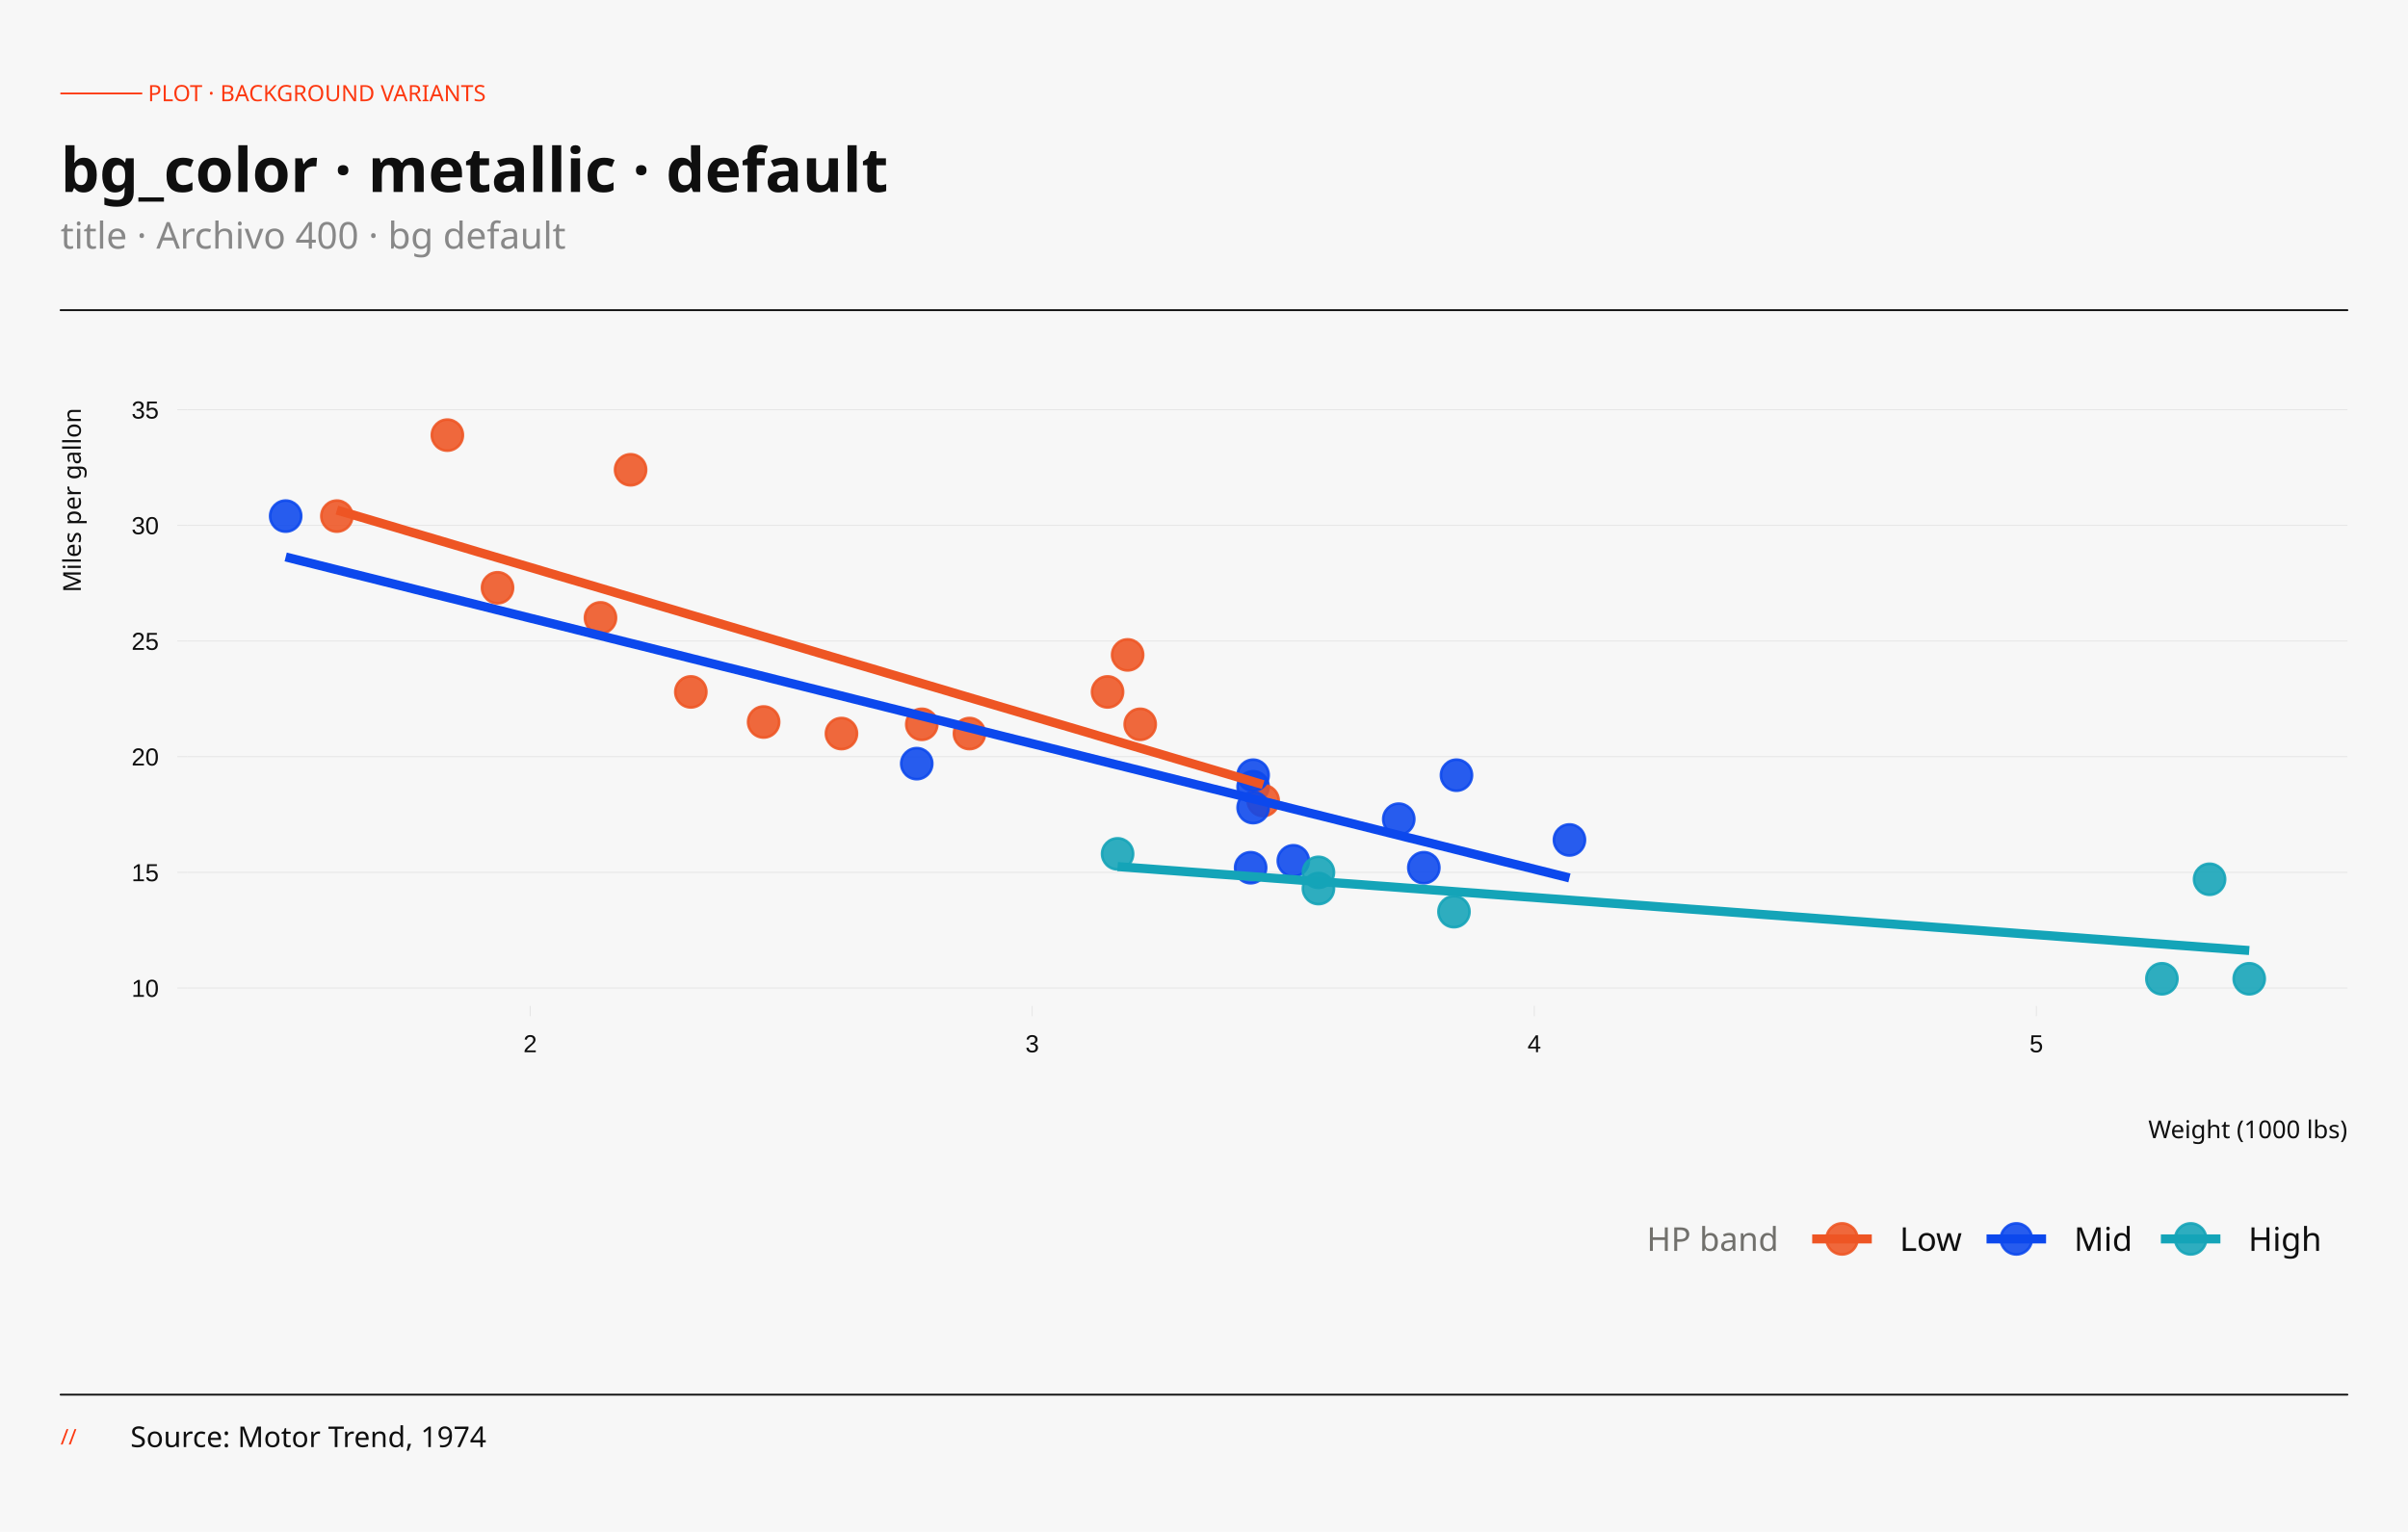
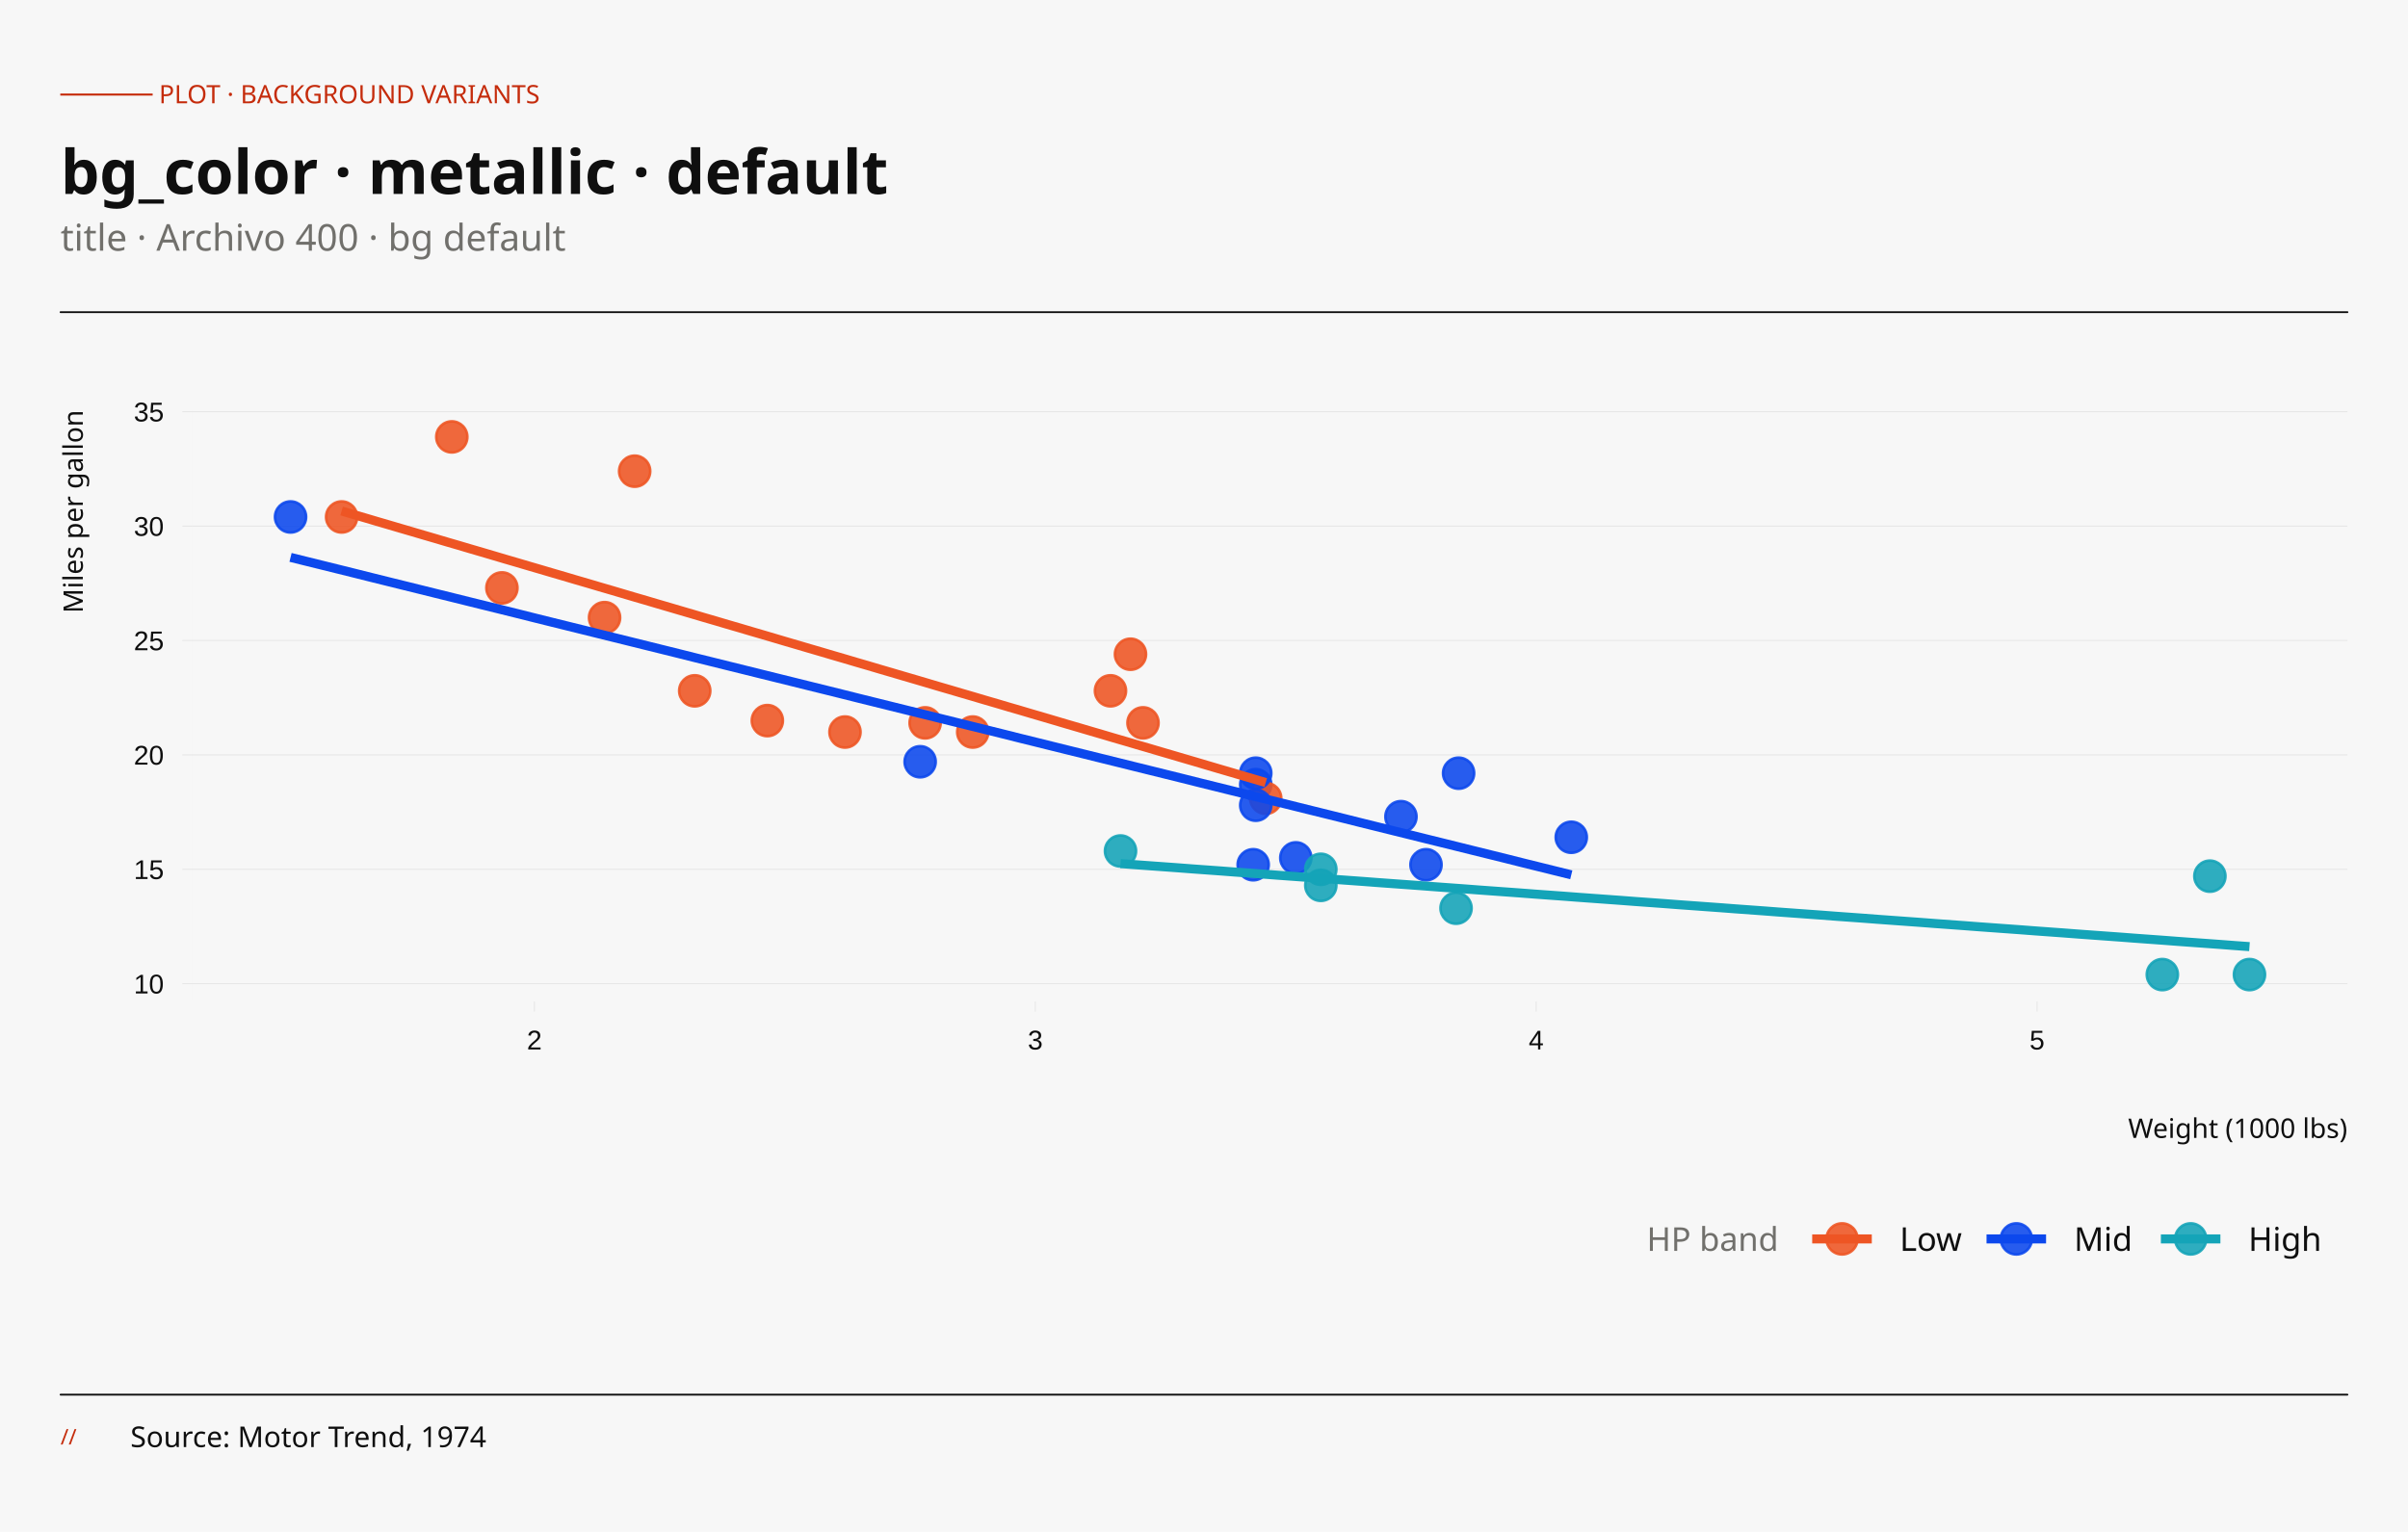
<svg xmlns="http://www.w3.org/2000/svg" width="396.00pt" height="252.00pt" viewBox="0 0 396.00 252.00">
  <g class="svglite">
    <defs>
      <style type="text/css">
    .svglite line, .svglite polyline, .svglite polygon, .svglite path, .svglite rect, .svglite circle {
      fill: none;
      stroke: #000000;
      stroke-linecap: round;
      stroke-linejoin: round;
      stroke-miterlimit: 10.00;
    }
    .svglite text {
      white-space: pre;
    }
    .svglite g.glyphgroup path {
      fill: inherit;
      stroke: none;
    }
  </style>
    </defs>
    <rect width="100%" height="100%" style="stroke: none; fill: none;" />
    <defs>
      <clipPath id="cpMC4wMHwzOTYuMDB8MC4wMHwyNTIuMDA=">
        <rect x="0.00" y="0.00" width="396.00" height="252.00" />
      </clipPath>
    </defs>
    <g clip-path="url(#cpMC4wMHwzOTYuMDB8MC4wMHwyNTIuMDA=)">
-       <rect x="-0" y="0.00" width="396.00" height="252.00" style="stroke-width: 0.65; stroke: none; fill: #F7F7F7;" />
+       <rect x="-0" y="-0" width="396.00" height="252.00" style="stroke-width: 0.65; stroke: none; fill: #F7F7F7;" />
    </g>
    <defs>
-       <clipPath id="cpMzAuODN8Mzg2LjA0fDY3LjEwfDE2NS40OA==">
-         <rect x="30.83" y="67.10" width="355.20" height="98.37" />
+       <clipPath id="cpMzEuNjd8Mzg2LjA0fDY3LjQ0fDE2NC43NA==">
+         <rect x="31.67" y="67.44" width="354.37" height="97.29" />
      </clipPath>
    </defs>
-     <g clip-path="url(#cpMzAuODN8Mzg2LjA0fDY3LjEwfDE2NS40OA==)">
-       <rect x="30.83" y="67.10" width="355.20" height="98.37" style="stroke-width: 0.65; stroke: none; fill: #F7F7F7;" />
-       <polyline points="30.83,162.53 386.04,162.53 " style="stroke-width: 0.15; stroke: #E4E4E4; stroke-linecap: butt;" />
-       <polyline points="30.83,143.50 386.04,143.50 " style="stroke-width: 0.15; stroke: #E4E4E4; stroke-linecap: butt;" />
-       <polyline points="30.83,124.47 386.04,124.47 " style="stroke-width: 0.15; stroke: #E4E4E4; stroke-linecap: butt;" />
-       <polyline points="30.83,105.45 386.04,105.45 " style="stroke-width: 0.15; stroke: #E4E4E4; stroke-linecap: butt;" />
-       <polyline points="30.83,86.42 386.04,86.42 " style="stroke-width: 0.15; stroke: #E4E4E4; stroke-linecap: butt;" />
-       <polyline points="30.83,67.39 386.04,67.39 " style="stroke-width: 0.15; stroke: #E4E4E4; stroke-linecap: butt;" />
-       <circle cx="138.38" cy="120.67" r="2.56" style="stroke-width: 0.43; stroke: #EE5524; stroke-opacity: 0.88; fill: #EE5524; fill-opacity: 0.88;" />
-       <circle cx="159.43" cy="120.67" r="2.56" style="stroke-width: 0.43; stroke: #EE5524; stroke-opacity: 0.88; fill: #EE5524; fill-opacity: 0.88;" />
-       <circle cx="113.61" cy="113.82" r="2.56" style="stroke-width: 0.43; stroke: #EE5524; stroke-opacity: 0.88; fill: #EE5524; fill-opacity: 0.88;" />
-       <circle cx="187.51" cy="119.15" r="2.56" style="stroke-width: 0.43; stroke: #EE5524; stroke-opacity: 0.88; fill: #EE5524; fill-opacity: 0.88;" />
-       <circle cx="206.08" cy="129.42" r="2.56" style="stroke-width: 0.43; stroke: #0C48ED; stroke-opacity: 0.88; fill: #0C48ED; fill-opacity: 0.88;" />
-       <circle cx="207.73" cy="131.70" r="2.56" style="stroke-width: 0.43; stroke: #EE5524; stroke-opacity: 0.88; fill: #EE5524; fill-opacity: 0.88;" />
-       <circle cx="216.82" cy="146.17" r="2.56" style="stroke-width: 0.43; stroke: #14A4B8; stroke-opacity: 0.88; fill: #14A4B8; fill-opacity: 0.88;" />
-       <circle cx="185.44" cy="107.73" r="2.56" style="stroke-width: 0.43; stroke: #EE5524; stroke-opacity: 0.88; fill: #EE5524; fill-opacity: 0.88;" />
-       <circle cx="182.14" cy="113.82" r="2.56" style="stroke-width: 0.43; stroke: #EE5524; stroke-opacity: 0.88; fill: #EE5524; fill-opacity: 0.88;" />
-       <circle cx="206.08" cy="127.52" r="2.56" style="stroke-width: 0.43; stroke: #0C48ED; stroke-opacity: 0.88; fill: #0C48ED; fill-opacity: 0.88;" />
-       <circle cx="206.08" cy="132.85" r="2.56" style="stroke-width: 0.43; stroke: #0C48ED; stroke-opacity: 0.88; fill: #0C48ED; fill-opacity: 0.88;" />
-       <circle cx="258.10" cy="138.17" r="2.56" style="stroke-width: 0.43; stroke: #0C48ED; stroke-opacity: 0.88; fill: #0C48ED; fill-opacity: 0.88;" />
-       <circle cx="230.03" cy="134.75" r="2.56" style="stroke-width: 0.43; stroke: #0C48ED; stroke-opacity: 0.88; fill: #0C48ED; fill-opacity: 0.88;" />
-       <circle cx="234.15" cy="142.74" r="2.56" style="stroke-width: 0.43; stroke: #0C48ED; stroke-opacity: 0.88; fill: #0C48ED; fill-opacity: 0.88;" />
-       <circle cx="355.53" cy="161.01" r="2.56" style="stroke-width: 0.43; stroke: #14A4B8; stroke-opacity: 0.88; fill: #14A4B8; fill-opacity: 0.88;" />
-       <circle cx="369.89" cy="161.01" r="2.56" style="stroke-width: 0.43; stroke: #14A4B8; stroke-opacity: 0.88; fill: #14A4B8; fill-opacity: 0.88;" />
-       <circle cx="363.37" cy="144.64" r="2.56" style="stroke-width: 0.43; stroke: #14A4B8; stroke-opacity: 0.88; fill: #14A4B8; fill-opacity: 0.88;" />
-       <circle cx="103.70" cy="77.28" r="2.56" style="stroke-width: 0.43; stroke: #EE5524; stroke-opacity: 0.88; fill: #EE5524; fill-opacity: 0.88;" />
-       <circle cx="55.40" cy="84.90" r="2.56" style="stroke-width: 0.43; stroke: #EE5524; stroke-opacity: 0.88; fill: #EE5524; fill-opacity: 0.88;" />
-       <circle cx="73.57" cy="71.58" r="2.56" style="stroke-width: 0.43; stroke: #EE5524; stroke-opacity: 0.88; fill: #EE5524; fill-opacity: 0.88;" />
-       <circle cx="125.58" cy="118.77" r="2.56" style="stroke-width: 0.43; stroke: #EE5524; stroke-opacity: 0.88; fill: #EE5524; fill-opacity: 0.88;" />
-       <circle cx="212.69" cy="141.60" r="2.56" style="stroke-width: 0.43; stroke: #0C48ED; stroke-opacity: 0.88; fill: #0C48ED; fill-opacity: 0.88;" />
-       <circle cx="205.67" cy="142.74" r="2.56" style="stroke-width: 0.43; stroke: #0C48ED; stroke-opacity: 0.88; fill: #0C48ED; fill-opacity: 0.88;" />
-       <circle cx="239.11" cy="149.97" r="2.56" style="stroke-width: 0.43; stroke: #14A4B8; stroke-opacity: 0.88; fill: #14A4B8; fill-opacity: 0.88;" />
-       <circle cx="239.52" cy="127.52" r="2.56" style="stroke-width: 0.43; stroke: #0C48ED; stroke-opacity: 0.88; fill: #0C48ED; fill-opacity: 0.88;" />
-       <circle cx="81.82" cy="96.69" r="2.56" style="stroke-width: 0.43; stroke: #EE5524; stroke-opacity: 0.88; fill: #EE5524; fill-opacity: 0.88;" />
-       <circle cx="98.75" cy="101.64" r="2.56" style="stroke-width: 0.43; stroke: #EE5524; stroke-opacity: 0.88; fill: #EE5524; fill-opacity: 0.88;" />
-       <circle cx="46.98" cy="84.90" r="2.56" style="stroke-width: 0.43; stroke: #0C48ED; stroke-opacity: 0.88; fill: #0C48ED; fill-opacity: 0.88;" />
-       <circle cx="183.79" cy="140.46" r="2.56" style="stroke-width: 0.43; stroke: #14A4B8; stroke-opacity: 0.88; fill: #14A4B8; fill-opacity: 0.88;" />
-       <circle cx="150.76" cy="125.62" r="2.56" style="stroke-width: 0.43; stroke: #0C48ED; stroke-opacity: 0.88; fill: #0C48ED; fill-opacity: 0.88;" />
-       <circle cx="216.82" cy="143.50" r="2.56" style="stroke-width: 0.43; stroke: #14A4B8; stroke-opacity: 0.88; fill: #14A4B8; fill-opacity: 0.88;" />
-       <circle cx="151.59" cy="119.15" r="2.56" style="stroke-width: 0.43; stroke: #EE5524; stroke-opacity: 0.88; fill: #EE5524; fill-opacity: 0.88;" />
-       <polyline points="55.40,83.91 57.33,84.48 59.26,85.05 61.19,85.62 63.11,86.19 65.04,86.76 66.97,87.34 68.90,87.91 70.83,88.48 72.76,89.05 74.68,89.62 76.61,90.19 78.54,90.77 80.47,91.34 82.40,91.91 84.32,92.48 86.25,93.05 88.18,93.62 90.11,94.20 92.04,94.77 93.97,95.34 95.89,95.91 97.82,96.48 99.75,97.05 101.68,97.63 103.61,98.20 105.54,98.77 107.46,99.34 109.39,99.91 111.32,100.48 113.25,101.06 115.18,101.63 117.11,102.20 119.03,102.77 120.96,103.34 122.89,103.91 124.82,104.49 126.75,105.06 128.67,105.63 130.60,106.20 132.53,106.77 134.46,107.35 136.39,107.92 138.32,108.49 140.24,109.06 142.17,109.63 144.10,110.20 146.03,110.78 147.96,111.35 149.89,111.92 151.81,112.49 153.74,113.06 155.67,113.63 157.60,114.21 159.53,114.78 161.46,115.35 163.38,115.92 165.31,116.49 167.24,117.06 169.17,117.64 171.10,118.21 173.02,118.78 174.95,119.35 176.88,119.92 178.81,120.49 180.74,121.07 182.67,121.64 184.59,122.21 186.52,122.78 188.45,123.35 190.38,123.92 192.31,124.50 194.24,125.07 196.16,125.64 198.09,126.21 200.02,126.78 201.95,127.35 203.88,127.93 205.81,128.50 207.73,129.07 " style="stroke-width: 1.49; stroke: #EE5524; stroke-linecap: butt;" />
-       <polyline points="46.98,91.62 49.65,92.29 52.32,92.96 55.00,93.63 57.67,94.30 60.34,94.96 63.01,95.63 65.69,96.30 68.36,96.97 71.03,97.64 73.70,98.30 76.38,98.97 79.05,99.64 81.72,100.31 84.39,100.98 87.07,101.65 89.74,102.31 92.41,102.98 95.08,103.65 97.75,104.32 100.43,104.99 103.10,105.66 105.77,106.32 108.44,106.99 111.12,107.66 113.79,108.33 116.46,109.00 119.13,109.67 121.81,110.33 124.48,111.00 127.15,111.67 129.82,112.34 132.50,113.01 135.17,113.68 137.84,114.34 140.51,115.01 143.19,115.68 145.86,116.35 148.53,117.02 151.20,117.69 153.88,118.35 156.55,119.02 159.22,119.69 161.89,120.36 164.56,121.03 167.24,121.70 169.91,122.36 172.58,123.03 175.25,123.70 177.93,124.37 180.60,125.04 183.27,125.71 185.94,126.37 188.62,127.04 191.29,127.71 193.96,128.38 196.63,129.05 199.31,129.72 201.98,130.38 204.65,131.05 207.32,131.72 210.00,132.39 212.67,133.06 215.34,133.73 218.01,134.39 220.68,135.06 223.36,135.73 226.03,136.40 228.70,137.07 231.37,137.74 234.05,138.40 236.72,139.07 239.39,139.74 242.06,140.41 244.74,141.08 247.41,141.75 250.08,142.41 252.75,143.08 255.43,143.75 258.10,144.42 " style="stroke-width: 1.49; stroke: #0C48ED; stroke-linecap: butt;" />
-       <polyline points="183.79,142.55 186.15,142.73 188.50,142.90 190.86,143.08 193.21,143.25 195.57,143.43 197.92,143.60 200.28,143.78 202.64,143.95 204.99,144.13 207.35,144.30 209.70,144.48 212.06,144.65 214.41,144.83 216.77,145.00 219.13,145.18 221.48,145.35 223.84,145.52 226.19,145.70 228.55,145.87 230.90,146.05 233.26,146.22 235.62,146.40 237.97,146.57 240.33,146.75 242.68,146.92 245.04,147.10 247.39,147.27 249.75,147.45 252.11,147.62 254.46,147.80 256.82,147.97 259.17,148.15 261.53,148.32 263.88,148.50 266.24,148.67 268.60,148.85 270.95,149.02 273.31,149.20 275.66,149.37 278.02,149.55 280.37,149.72 282.73,149.89 285.09,150.07 287.44,150.24 289.80,150.42 292.15,150.59 294.51,150.77 296.86,150.94 299.22,151.12 301.58,151.29 303.93,151.47 306.29,151.64 308.64,151.82 311.00,151.99 313.35,152.17 315.71,152.34 318.07,152.52 320.42,152.69 322.78,152.87 325.13,153.04 327.49,153.22 329.84,153.39 332.20,153.57 334.56,153.74 336.91,153.91 339.27,154.09 341.62,154.26 343.98,154.44 346.33,154.61 348.69,154.79 351.05,154.96 353.40,155.14 355.76,155.31 358.11,155.49 360.47,155.66 362.82,155.84 365.18,156.01 367.54,156.19 369.89,156.36 " style="stroke-width: 1.49; stroke: #14A4B8; stroke-linecap: butt;" />
+     <g clip-path="url(#cpMzEuNjd8Mzg2LjA0fDY3LjQ0fDE2NC43NA==)">
+       <rect x="31.67" y="67.44" width="354.37" height="97.29" style="stroke-width: 0.65; stroke: none; fill: #F7F7F7;" />
+       <polyline points="31.67,161.82 386.04,161.82 " style="stroke-width: 0.15; stroke: #E4E4E4; stroke-linecap: butt;" />
+       <polyline points="31.67,143.00 386.04,143.00 " style="stroke-width: 0.15; stroke: #E4E4E4; stroke-linecap: butt;" />
+       <polyline points="31.67,124.18 386.04,124.18 " style="stroke-width: 0.15; stroke: #E4E4E4; stroke-linecap: butt;" />
+       <polyline points="31.67,105.36 386.04,105.36 " style="stroke-width: 0.15; stroke: #E4E4E4; stroke-linecap: butt;" />
+       <polyline points="31.67,86.54 386.04,86.54 " style="stroke-width: 0.15; stroke: #E4E4E4; stroke-linecap: butt;" />
+       <polyline points="31.67,67.73 386.04,67.73 " style="stroke-width: 0.15; stroke: #E4E4E4; stroke-linecap: butt;" />
+       <circle cx="138.96" cy="120.42" r="2.56" style="stroke-width: 0.43; stroke: #EE5524; stroke-opacity: 0.88; fill: #EE5524; fill-opacity: 0.88;" />
+       <circle cx="159.97" cy="120.42" r="2.56" style="stroke-width: 0.43; stroke: #EE5524; stroke-opacity: 0.88; fill: #EE5524; fill-opacity: 0.88;" />
+       <circle cx="114.25" cy="113.64" r="2.56" style="stroke-width: 0.43; stroke: #EE5524; stroke-opacity: 0.88; fill: #EE5524; fill-opacity: 0.88;" />
+       <circle cx="187.97" cy="118.91" r="2.56" style="stroke-width: 0.43; stroke: #EE5524; stroke-opacity: 0.88; fill: #EE5524; fill-opacity: 0.88;" />
+       <circle cx="206.51" cy="129.08" r="2.56" style="stroke-width: 0.43; stroke: #0C48ED; stroke-opacity: 0.88; fill: #0C48ED; fill-opacity: 0.88;" />
+       <circle cx="208.15" cy="131.33" r="2.56" style="stroke-width: 0.43; stroke: #EE5524; stroke-opacity: 0.88; fill: #EE5524; fill-opacity: 0.88;" />
+       <circle cx="217.21" cy="145.64" r="2.56" style="stroke-width: 0.43; stroke: #14A4B8; stroke-opacity: 0.88; fill: #14A4B8; fill-opacity: 0.88;" />
+       <circle cx="185.91" cy="107.62" r="2.56" style="stroke-width: 0.43; stroke: #EE5524; stroke-opacity: 0.88; fill: #EE5524; fill-opacity: 0.88;" />
+       <circle cx="182.62" cy="113.64" r="2.56" style="stroke-width: 0.43; stroke: #EE5524; stroke-opacity: 0.88; fill: #EE5524; fill-opacity: 0.88;" />
+       <circle cx="206.51" cy="127.19" r="2.56" style="stroke-width: 0.43; stroke: #0C48ED; stroke-opacity: 0.88; fill: #0C48ED; fill-opacity: 0.88;" />
+       <circle cx="206.51" cy="132.46" r="2.56" style="stroke-width: 0.43; stroke: #0C48ED; stroke-opacity: 0.88; fill: #0C48ED; fill-opacity: 0.88;" />
+       <circle cx="258.40" cy="137.73" r="2.56" style="stroke-width: 0.43; stroke: #0C48ED; stroke-opacity: 0.88; fill: #0C48ED; fill-opacity: 0.88;" />
+       <circle cx="230.39" cy="134.34" r="2.56" style="stroke-width: 0.43; stroke: #0C48ED; stroke-opacity: 0.88; fill: #0C48ED; fill-opacity: 0.88;" />
+       <circle cx="234.51" cy="142.25" r="2.56" style="stroke-width: 0.43; stroke: #0C48ED; stroke-opacity: 0.88; fill: #0C48ED; fill-opacity: 0.88;" />
+       <circle cx="355.60" cy="160.32" r="2.56" style="stroke-width: 0.43; stroke: #14A4B8; stroke-opacity: 0.88; fill: #14A4B8; fill-opacity: 0.88;" />
+       <circle cx="369.93" cy="160.32" r="2.56" style="stroke-width: 0.43; stroke: #14A4B8; stroke-opacity: 0.88; fill: #14A4B8; fill-opacity: 0.88;" />
+       <circle cx="363.42" cy="144.13" r="2.56" style="stroke-width: 0.43; stroke: #14A4B8; stroke-opacity: 0.88; fill: #14A4B8; fill-opacity: 0.88;" />
+       <circle cx="104.37" cy="77.51" r="2.56" style="stroke-width: 0.43; stroke: #EE5524; stroke-opacity: 0.88; fill: #EE5524; fill-opacity: 0.88;" />
+       <circle cx="56.18" cy="85.04" r="2.56" style="stroke-width: 0.43; stroke: #EE5524; stroke-opacity: 0.88; fill: #EE5524; fill-opacity: 0.88;" />
+       <circle cx="74.30" cy="71.87" r="2.56" style="stroke-width: 0.43; stroke: #EE5524; stroke-opacity: 0.88; fill: #EE5524; fill-opacity: 0.88;" />
+       <circle cx="126.19" cy="118.54" r="2.56" style="stroke-width: 0.43; stroke: #EE5524; stroke-opacity: 0.88; fill: #EE5524; fill-opacity: 0.88;" />
+       <circle cx="213.10" cy="141.12" r="2.56" style="stroke-width: 0.43; stroke: #0C48ED; stroke-opacity: 0.88; fill: #0C48ED; fill-opacity: 0.88;" />
+       <circle cx="206.09" cy="142.25" r="2.56" style="stroke-width: 0.43; stroke: #0C48ED; stroke-opacity: 0.88; fill: #0C48ED; fill-opacity: 0.88;" />
+       <circle cx="239.45" cy="149.40" r="2.56" style="stroke-width: 0.43; stroke: #14A4B8; stroke-opacity: 0.88; fill: #14A4B8; fill-opacity: 0.88;" />
+       <circle cx="239.87" cy="127.19" r="2.56" style="stroke-width: 0.43; stroke: #0C48ED; stroke-opacity: 0.88; fill: #0C48ED; fill-opacity: 0.88;" />
+       <circle cx="82.54" cy="96.71" r="2.56" style="stroke-width: 0.43; stroke: #EE5524; stroke-opacity: 0.88; fill: #EE5524; fill-opacity: 0.88;" />
+       <circle cx="99.42" cy="101.60" r="2.56" style="stroke-width: 0.43; stroke: #EE5524; stroke-opacity: 0.88; fill: #EE5524; fill-opacity: 0.88;" />
+       <circle cx="47.78" cy="85.04" r="2.56" style="stroke-width: 0.43; stroke: #0C48ED; stroke-opacity: 0.88; fill: #0C48ED; fill-opacity: 0.88;" />
+       <circle cx="184.27" cy="139.99" r="2.56" style="stroke-width: 0.43; stroke: #14A4B8; stroke-opacity: 0.88; fill: #14A4B8; fill-opacity: 0.88;" />
+       <circle cx="151.32" cy="125.31" r="2.56" style="stroke-width: 0.43; stroke: #0C48ED; stroke-opacity: 0.88; fill: #0C48ED; fill-opacity: 0.88;" />
+       <circle cx="217.21" cy="143.00" r="2.56" style="stroke-width: 0.43; stroke: #14A4B8; stroke-opacity: 0.88; fill: #14A4B8; fill-opacity: 0.88;" />
+       <circle cx="152.14" cy="118.91" r="2.56" style="stroke-width: 0.43; stroke: #EE5524; stroke-opacity: 0.88; fill: #EE5524; fill-opacity: 0.88;" />
+       <polyline points="56.18,84.06 58.10,84.63 60.03,85.19 61.95,85.76 63.87,86.32 65.80,86.89 67.72,87.45 69.65,88.02 71.57,88.58 73.49,89.15 75.42,89.71 77.34,90.28 79.26,90.84 81.19,91.41 83.11,91.98 85.03,92.54 86.96,93.11 88.88,93.67 90.81,94.24 92.73,94.80 94.65,95.37 96.58,95.93 98.50,96.50 100.42,97.06 102.35,97.63 104.27,98.20 106.20,98.76 108.12,99.33 110.04,99.89 111.97,100.46 113.89,101.02 115.81,101.59 117.74,102.15 119.66,102.72 121.59,103.28 123.51,103.85 125.43,104.41 127.36,104.98 129.28,105.55 131.20,106.11 133.13,106.68 135.05,107.24 136.98,107.81 138.90,108.37 140.82,108.94 142.75,109.50 144.67,110.07 146.59,110.63 148.52,111.20 150.44,111.76 152.37,112.33 154.29,112.90 156.21,113.46 158.14,114.03 160.06,114.59 161.98,115.16 163.91,115.72 165.83,116.29 167.76,116.85 169.68,117.42 171.60,117.98 173.53,118.55 175.45,119.12 177.37,119.68 179.30,120.25 181.22,120.81 183.14,121.38 185.07,121.94 186.99,122.51 188.92,123.07 190.84,123.64 192.76,124.20 194.69,124.77 196.61,125.33 198.53,125.90 200.46,126.47 202.38,127.03 204.31,127.60 206.23,128.16 208.15,128.73 " style="stroke-width: 1.49; stroke: #EE5524; stroke-linecap: butt;" />
+       <polyline points="47.78,91.69 50.44,92.35 53.11,93.01 55.78,93.67 58.44,94.33 61.11,95.00 63.77,95.66 66.44,96.32 69.11,96.98 71.77,97.64 74.44,98.30 77.10,98.96 79.77,99.62 82.44,100.28 85.10,100.94 87.77,101.61 90.43,102.27 93.10,102.93 95.77,103.59 98.43,104.25 101.10,104.91 103.77,105.57 106.43,106.23 109.10,106.89 111.76,107.55 114.43,108.22 117.10,108.88 119.76,109.54 122.43,110.20 125.09,110.86 127.76,111.52 130.43,112.18 133.09,112.84 135.76,113.50 138.42,114.16 141.09,114.83 143.76,115.49 146.42,116.15 149.09,116.81 151.76,117.47 154.42,118.13 157.09,118.79 159.75,119.45 162.42,120.11 165.09,120.77 167.75,121.44 170.42,122.10 173.08,122.76 175.75,123.42 178.42,124.08 181.08,124.74 183.75,125.40 186.41,126.06 189.08,126.72 191.75,127.38 194.41,128.04 197.08,128.71 199.75,129.37 202.41,130.03 205.08,130.69 207.74,131.35 210.41,132.01 213.08,132.67 215.74,133.33 218.41,133.99 221.07,134.65 223.74,135.32 226.41,135.98 229.07,136.64 231.74,137.30 234.40,137.96 237.07,138.62 239.74,139.28 242.40,139.94 245.07,140.60 247.74,141.26 250.40,141.93 253.07,142.59 255.73,143.25 258.40,143.91 " style="stroke-width: 1.49; stroke: #0C48ED; stroke-linecap: butt;" />
+       <polyline points="184.27,142.06 186.62,142.24 188.97,142.41 191.32,142.58 193.67,142.75 196.02,142.93 198.37,143.10 200.72,143.27 203.07,143.45 205.42,143.62 207.77,143.79 210.12,143.97 212.47,144.14 214.82,144.31 217.17,144.48 219.52,144.66 221.87,144.83 224.22,145.00 226.57,145.18 228.92,145.35 231.27,145.52 233.62,145.69 235.97,145.87 238.32,146.04 240.67,146.21 243.02,146.39 245.37,146.56 247.72,146.73 250.07,146.90 252.42,147.08 254.77,147.25 257.12,147.42 259.47,147.60 261.82,147.77 264.17,147.94 266.52,148.11 268.87,148.29 271.22,148.46 273.57,148.63 275.92,148.81 278.27,148.98 280.62,149.15 282.97,149.32 285.32,149.50 287.67,149.67 290.02,149.84 292.37,150.02 294.72,150.19 297.07,150.36 299.42,150.53 301.77,150.71 304.12,150.88 306.47,151.05 308.83,151.23 311.18,151.40 313.53,151.57 315.88,151.74 318.23,151.92 320.58,152.09 322.93,152.26 325.28,152.44 327.63,152.61 329.98,152.78 332.33,152.95 334.68,153.13 337.03,153.30 339.38,153.47 341.73,153.65 344.08,153.82 346.43,153.99 348.78,154.16 351.13,154.34 353.48,154.51 355.83,154.68 358.18,154.86 360.53,155.03 362.88,155.20 365.23,155.37 367.58,155.55 369.93,155.72 " style="stroke-width: 1.49; stroke: #14A4B8; stroke-linecap: butt;" />
    </g>
    <g clip-path="url(#cpMC4wMHwzOTYuMDB8MC4wMHwyNTIuMDA=)">
-       <text x="26.13" y="163.98" text-anchor="end" style="font-size: 4.05px;fill: #0F0F0F; font-family: &quot;Arial&quot;;" textLength="4.50px" lengthAdjust="spacingAndGlyphs">10</text>
-       <text x="26.13" y="144.95" text-anchor="end" style="font-size: 4.05px;fill: #0F0F0F; font-family: &quot;Arial&quot;;" textLength="4.50px" lengthAdjust="spacingAndGlyphs">15</text>
-       <text x="26.13" y="125.92" text-anchor="end" style="font-size: 4.05px;fill: #0F0F0F; font-family: &quot;Arial&quot;;" textLength="4.50px" lengthAdjust="spacingAndGlyphs">20</text>
-       <text x="26.13" y="106.90" text-anchor="end" style="font-size: 4.05px;fill: #0F0F0F; font-family: &quot;Arial&quot;;" textLength="4.50px" lengthAdjust="spacingAndGlyphs">25</text>
-       <text x="26.13" y="87.87" text-anchor="end" style="font-size: 4.05px;fill: #0F0F0F; font-family: &quot;Arial&quot;;" textLength="4.50px" lengthAdjust="spacingAndGlyphs">30</text>
-       <text x="26.13" y="68.84" text-anchor="end" style="font-size: 4.05px;fill: #0F0F0F; font-family: &quot;Arial&quot;;" textLength="4.50px" lengthAdjust="spacingAndGlyphs">35</text>
-       <polyline points="29.15,162.53 30.83,162.53 " style="stroke-width: 0.15; stroke: #E4E4E4; stroke-linecap: butt;" />
-       <polyline points="29.15,143.50 30.83,143.50 " style="stroke-width: 0.15; stroke: #E4E4E4; stroke-linecap: butt;" />
-       <polyline points="29.15,124.47 30.83,124.47 " style="stroke-width: 0.15; stroke: #E4E4E4; stroke-linecap: butt;" />
-       <polyline points="29.15,105.45 30.83,105.45 " style="stroke-width: 0.15; stroke: #E4E4E4; stroke-linecap: butt;" />
-       <polyline points="29.15,86.42 30.83,86.42 " style="stroke-width: 0.15; stroke: #E4E4E4; stroke-linecap: butt;" />
-       <polyline points="29.15,67.39 30.83,67.39 " style="stroke-width: 0.15; stroke: #E4E4E4; stroke-linecap: butt;" />
-       <polyline points="87.19,167.16 87.19,165.48 " style="stroke-width: 0.15; stroke: #E4E4E4; stroke-linecap: butt;" />
-       <polyline points="169.75,167.16 169.75,165.48 " style="stroke-width: 0.15; stroke: #E4E4E4; stroke-linecap: butt;" />
-       <polyline points="252.32,167.16 252.32,165.48 " style="stroke-width: 0.15; stroke: #E4E4E4; stroke-linecap: butt;" />
-       <polyline points="334.88,167.16 334.88,165.48 " style="stroke-width: 0.15; stroke: #E4E4E4; stroke-linecap: butt;" />
-       <text x="87.19" y="173.09" text-anchor="middle" style="font-size: 4.05px;fill: #0F0F0F; font-family: &quot;Arial&quot;;" textLength="2.25px" lengthAdjust="spacingAndGlyphs">2</text>
-       <text x="169.75" y="173.09" text-anchor="middle" style="font-size: 4.05px;fill: #0F0F0F; font-family: &quot;Arial&quot;;" textLength="2.25px" lengthAdjust="spacingAndGlyphs">3</text>
-       <text x="252.32" y="173.09" text-anchor="middle" style="font-size: 4.05px;fill: #0F0F0F; font-family: &quot;Arial&quot;;" textLength="2.25px" lengthAdjust="spacingAndGlyphs">4</text>
-       <text x="334.88" y="173.09" text-anchor="middle" style="font-size: 4.05px;fill: #0F0F0F; font-family: &quot;Arial&quot;;" textLength="2.25px" lengthAdjust="spacingAndGlyphs">5</text>
-       <text x="386.04" y="187.23" text-anchor="end" style="font-size: 4.05px; font-weight: 100;fill: #0F0F0F; font-family: &quot;JetBrains Mono&quot;;" textLength="41.17px" lengthAdjust="spacingAndGlyphs">Weight (1000 lbs)</text>
-       <text transform="translate(13.29,67.10) rotate(-90)" text-anchor="end" style="font-size: 4.05px; font-weight: 100;fill: #0F0F0F; font-family: &quot;JetBrains Mono&quot;;" textLength="38.75px" lengthAdjust="spacingAndGlyphs">Miles per gallon</text>
+       <text x="26.96" y="163.42" text-anchor="end" style="font-size: 4.46px;fill: #0F0F0F; font-family: &quot;Arial&quot;;" textLength="4.97px" lengthAdjust="spacingAndGlyphs">10</text>
+       <text x="26.96" y="144.60" text-anchor="end" style="font-size: 4.46px;fill: #0F0F0F; font-family: &quot;Arial&quot;;" textLength="4.97px" lengthAdjust="spacingAndGlyphs">15</text>
+       <text x="26.96" y="125.78" text-anchor="end" style="font-size: 4.46px;fill: #0F0F0F; font-family: &quot;Arial&quot;;" textLength="4.97px" lengthAdjust="spacingAndGlyphs">20</text>
+       <text x="26.96" y="106.96" text-anchor="end" style="font-size: 4.46px;fill: #0F0F0F; font-family: &quot;Arial&quot;;" textLength="4.97px" lengthAdjust="spacingAndGlyphs">25</text>
+       <text x="26.96" y="88.14" text-anchor="end" style="font-size: 4.46px;fill: #0F0F0F; font-family: &quot;Arial&quot;;" textLength="4.97px" lengthAdjust="spacingAndGlyphs">30</text>
+       <text x="26.96" y="69.32" text-anchor="end" style="font-size: 4.46px;fill: #0F0F0F; font-family: &quot;Arial&quot;;" textLength="4.97px" lengthAdjust="spacingAndGlyphs">35</text>
+       <polyline points="29.99,161.82 31.67,161.82 " style="stroke-width: 0.15; stroke: #E4E4E4; stroke-linecap: butt;" />
+       <polyline points="29.99,143.00 31.67,143.00 " style="stroke-width: 0.15; stroke: #E4E4E4; stroke-linecap: butt;" />
+       <polyline points="29.99,124.18 31.67,124.18 " style="stroke-width: 0.15; stroke: #E4E4E4; stroke-linecap: butt;" />
+       <polyline points="29.99,105.36 31.67,105.36 " style="stroke-width: 0.15; stroke: #E4E4E4; stroke-linecap: butt;" />
+       <polyline points="29.99,86.54 31.67,86.54 " style="stroke-width: 0.15; stroke: #E4E4E4; stroke-linecap: butt;" />
+       <polyline points="29.99,67.73 31.67,67.73 " style="stroke-width: 0.15; stroke: #E4E4E4; stroke-linecap: butt;" />
+       <polyline points="87.89,166.42 87.89,164.74 " style="stroke-width: 0.15; stroke: #E4E4E4; stroke-linecap: butt;" />
+       <polyline points="170.26,166.42 170.26,164.74 " style="stroke-width: 0.15; stroke: #E4E4E4; stroke-linecap: butt;" />
+       <polyline points="252.63,166.42 252.63,164.74 " style="stroke-width: 0.15; stroke: #E4E4E4; stroke-linecap: butt;" />
+       <polyline points="335.00,166.42 335.00,164.74 " style="stroke-width: 0.15; stroke: #E4E4E4; stroke-linecap: butt;" />
+       <text x="87.89" y="172.63" text-anchor="middle" style="font-size: 4.46px;fill: #0F0F0F; font-family: &quot;Arial&quot;;" textLength="2.48px" lengthAdjust="spacingAndGlyphs">2</text>
+       <text x="170.26" y="172.63" text-anchor="middle" style="font-size: 4.46px;fill: #0F0F0F; font-family: &quot;Arial&quot;;" textLength="2.48px" lengthAdjust="spacingAndGlyphs">3</text>
+       <text x="252.63" y="172.63" text-anchor="middle" style="font-size: 4.46px;fill: #0F0F0F; font-family: &quot;Arial&quot;;" textLength="2.48px" lengthAdjust="spacingAndGlyphs">4</text>
+       <text x="335.00" y="172.63" text-anchor="middle" style="font-size: 4.46px;fill: #0F0F0F; font-family: &quot;Arial&quot;;" textLength="2.48px" lengthAdjust="spacingAndGlyphs">5</text>
+       <text x="386.04" y="187.19" text-anchor="end" style="font-size: 4.46px;fill: #0F0F0F; font-family: &quot;JetBrains Mono&quot;;" textLength="45.42px" lengthAdjust="spacingAndGlyphs">Weight (1000 lbs)</text>
+       <text transform="translate(13.62,67.44) rotate(-90)" text-anchor="end" style="font-size: 4.46px;fill: #0F0F0F; font-family: &quot;JetBrains Mono&quot;;" textLength="42.75px" lengthAdjust="spacingAndGlyphs">Miles per gallon</text>
      <rect x="267.43" y="194.32" width="118.60" height="18.96" style="stroke-width: 0.75; stroke: none;" />
      <rect x="267.43" y="194.32" width="118.60" height="18.96" style="stroke-width: 0.65; stroke: none; fill: #F7F7F7;" />
      <text x="270.80" y="205.77" style="font-size: 5.40px;fill: #71706C; font-family: &quot;JetBrains Mono&quot;;" textLength="22.64px" lengthAdjust="spacingAndGlyphs">HP band</text>
      <rect x="296.80" y="197.68" width="12.24" height="12.24" style="stroke-width: 0.65; stroke: none; fill: #F7F7F7;" />
      <circle cx="302.92" cy="203.80" r="2.56" style="stroke-width: 0.43; stroke: #EE5524; stroke-opacity: 0.88; fill: #EE5524; fill-opacity: 0.88;" />
      <line x1="298.02" y1="203.80" x2="307.82" y2="203.80" style="stroke-width: 1.49; stroke: #EE5524; stroke-linecap: butt;" />
      <rect x="325.47" y="197.68" width="12.24" height="12.24" style="stroke-width: 0.65; stroke: none; fill: #F7F7F7;" />
      <circle cx="331.59" cy="203.80" r="2.56" style="stroke-width: 0.43; stroke: #0C48ED; stroke-opacity: 0.88; fill: #0C48ED; fill-opacity: 0.88;" />
      <line x1="326.69" y1="203.80" x2="336.48" y2="203.80" style="stroke-width: 1.49; stroke: #0C48ED; stroke-linecap: butt;" />
      <rect x="354.14" y="197.68" width="12.24" height="12.24" style="stroke-width: 0.65; stroke: none; fill: #F7F7F7;" />
      <circle cx="360.26" cy="203.80" r="2.56" style="stroke-width: 0.43; stroke: #14A4B8; stroke-opacity: 0.88; fill: #14A4B8; fill-opacity: 0.88;" />
      <line x1="355.36" y1="203.80" x2="365.15" y2="203.80" style="stroke-width: 1.49; stroke: #14A4B8; stroke-linecap: butt;" />
      <text x="312.40" y="205.77" style="font-size: 5.40px;fill: #0F0F0F; font-family: &quot;JetBrains Mono&quot;;" textLength="9.70px" lengthAdjust="spacingAndGlyphs">Low</text>
      <text x="341.07" y="205.77" style="font-size: 5.40px;fill: #0F0F0F; font-family: &quot;JetBrains Mono&quot;;" textLength="9.70px" lengthAdjust="spacingAndGlyphs">Mid</text>
      <text x="369.74" y="205.77" style="font-size: 5.40px;fill: #0F0F0F; font-family: &quot;JetBrains Mono&quot;;" textLength="12.94px" lengthAdjust="spacingAndGlyphs">High</text>
-       <text x="9.96" y="40.90" style="font-size: 6.08px;fill: #888888; font-family: &quot;Satoshi&quot;;" textLength="83.47px" lengthAdjust="spacingAndGlyphs">title · Archivo 400  ·  bg default</text>
-       <polyline points="9.96,51.02 386.04,51.02 " style="stroke-width: 0.30; stroke: #0F0F0F;" />
-       <text x="9.96" y="31.57" style="font-size: 10.12px; font-weight: 600;fill: #0F0F0F; font-family: &quot;Archivo&quot;;" textLength="128.11px" lengthAdjust="spacingAndGlyphs">bg_color · metallic  ·  default</text>
-       <text x="9.96" y="16.65" style="font-size: 3.71px;fill: #FD3810; font-family: &quot;JetBrains Mono&quot;;" textLength="73.22px" lengthAdjust="spacingAndGlyphs">────── PLOT · BACKGROUND VARIANTS</text>
-       <text x="9.96" y="237.62" style="font-size: 3.54px; font-weight: 100;fill: #FD3810; font-family: &quot;JetBrains Mono&quot;;" textLength="8.50px" lengthAdjust="spacingAndGlyphs">//  </text>
+       <text x="9.96" y="41.24" style="font-size: 6.08px;fill: #71706C; font-family: &quot;Satoshi&quot;;" textLength="83.47px" lengthAdjust="spacingAndGlyphs">title · Archivo 400  ·  bg default</text>
+       <polyline points="9.96,51.35 386.04,51.35 " style="stroke-width: 0.30; stroke: #0F0F0F;" />
+       <text x="9.96" y="31.91" style="font-size: 10.12px; font-weight: 600;fill: #0F0F0F; font-family: &quot;Archivo&quot;;" textLength="128.11px" lengthAdjust="spacingAndGlyphs">bg_color · metallic  ·  default</text>
+       <text x="9.96" y="16.99" style="font-size: 4.18px;fill: #C52C0C; font-family: &quot;JetBrains Mono&quot;;" textLength="82.50px" lengthAdjust="spacingAndGlyphs">────── PLOT · BACKGROUND VARIANTS</text>
+       <text x="9.96" y="237.62" style="font-size: 3.54px; font-weight: 100;fill: #C52C0C; font-family: &quot;JetBrains Mono&quot;;" textLength="8.50px" lengthAdjust="spacingAndGlyphs">//  </text>
      <text x="21.45" y="238.05" style="font-size: 4.72px; font-weight: 100;fill: #0F0F0F; font-family: &quot;JetBrains Mono&quot;;" textLength="70.70px" lengthAdjust="spacingAndGlyphs">Source: Motor Trend, 1974</text>
      <polyline points="9.96,229.42 386.04,229.42 " style="stroke-width: 0.30; stroke: #0F0F0F;" />
    </g>
  </g>
</svg>
